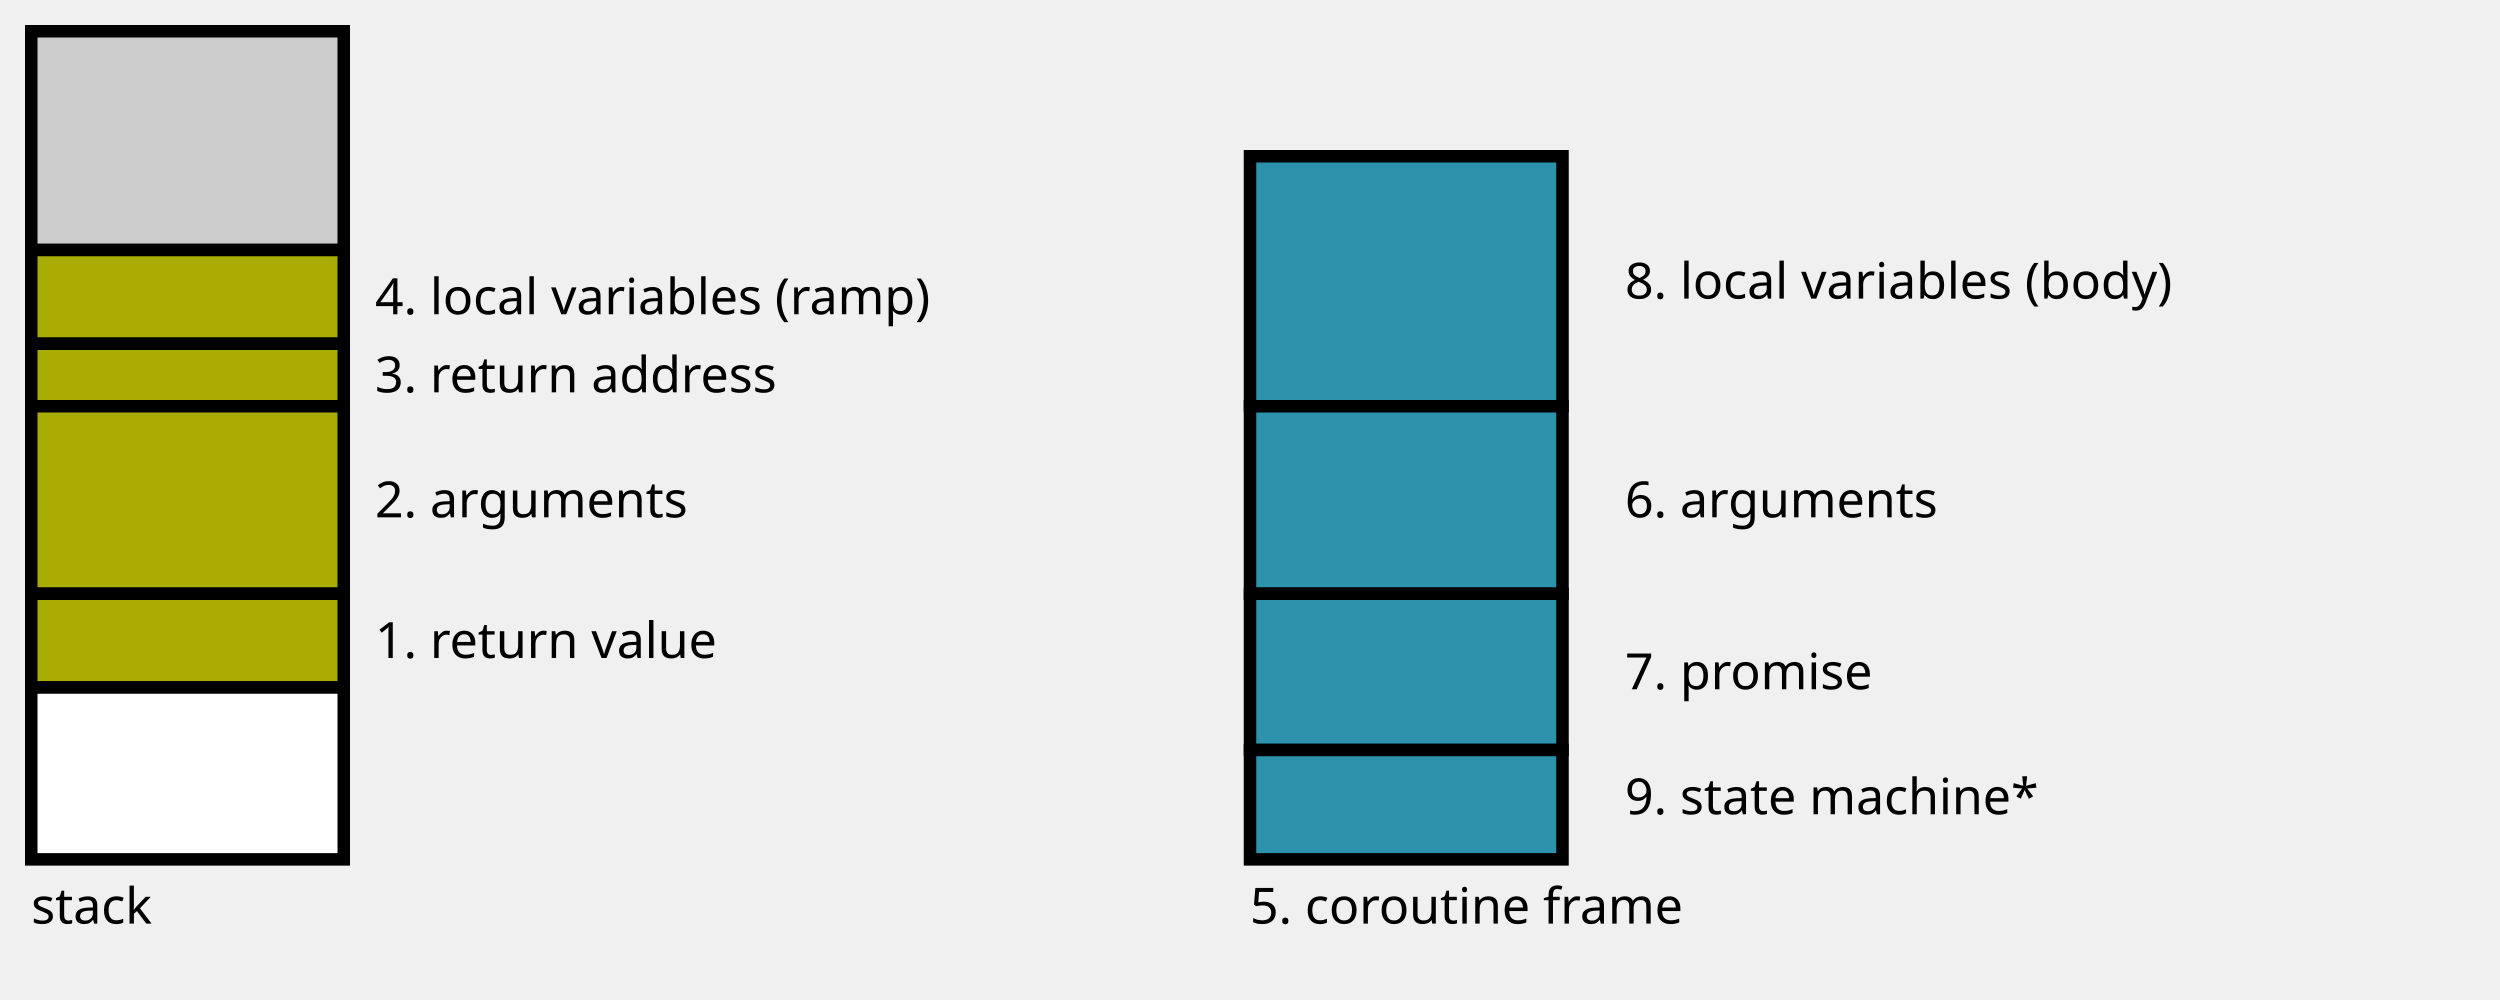
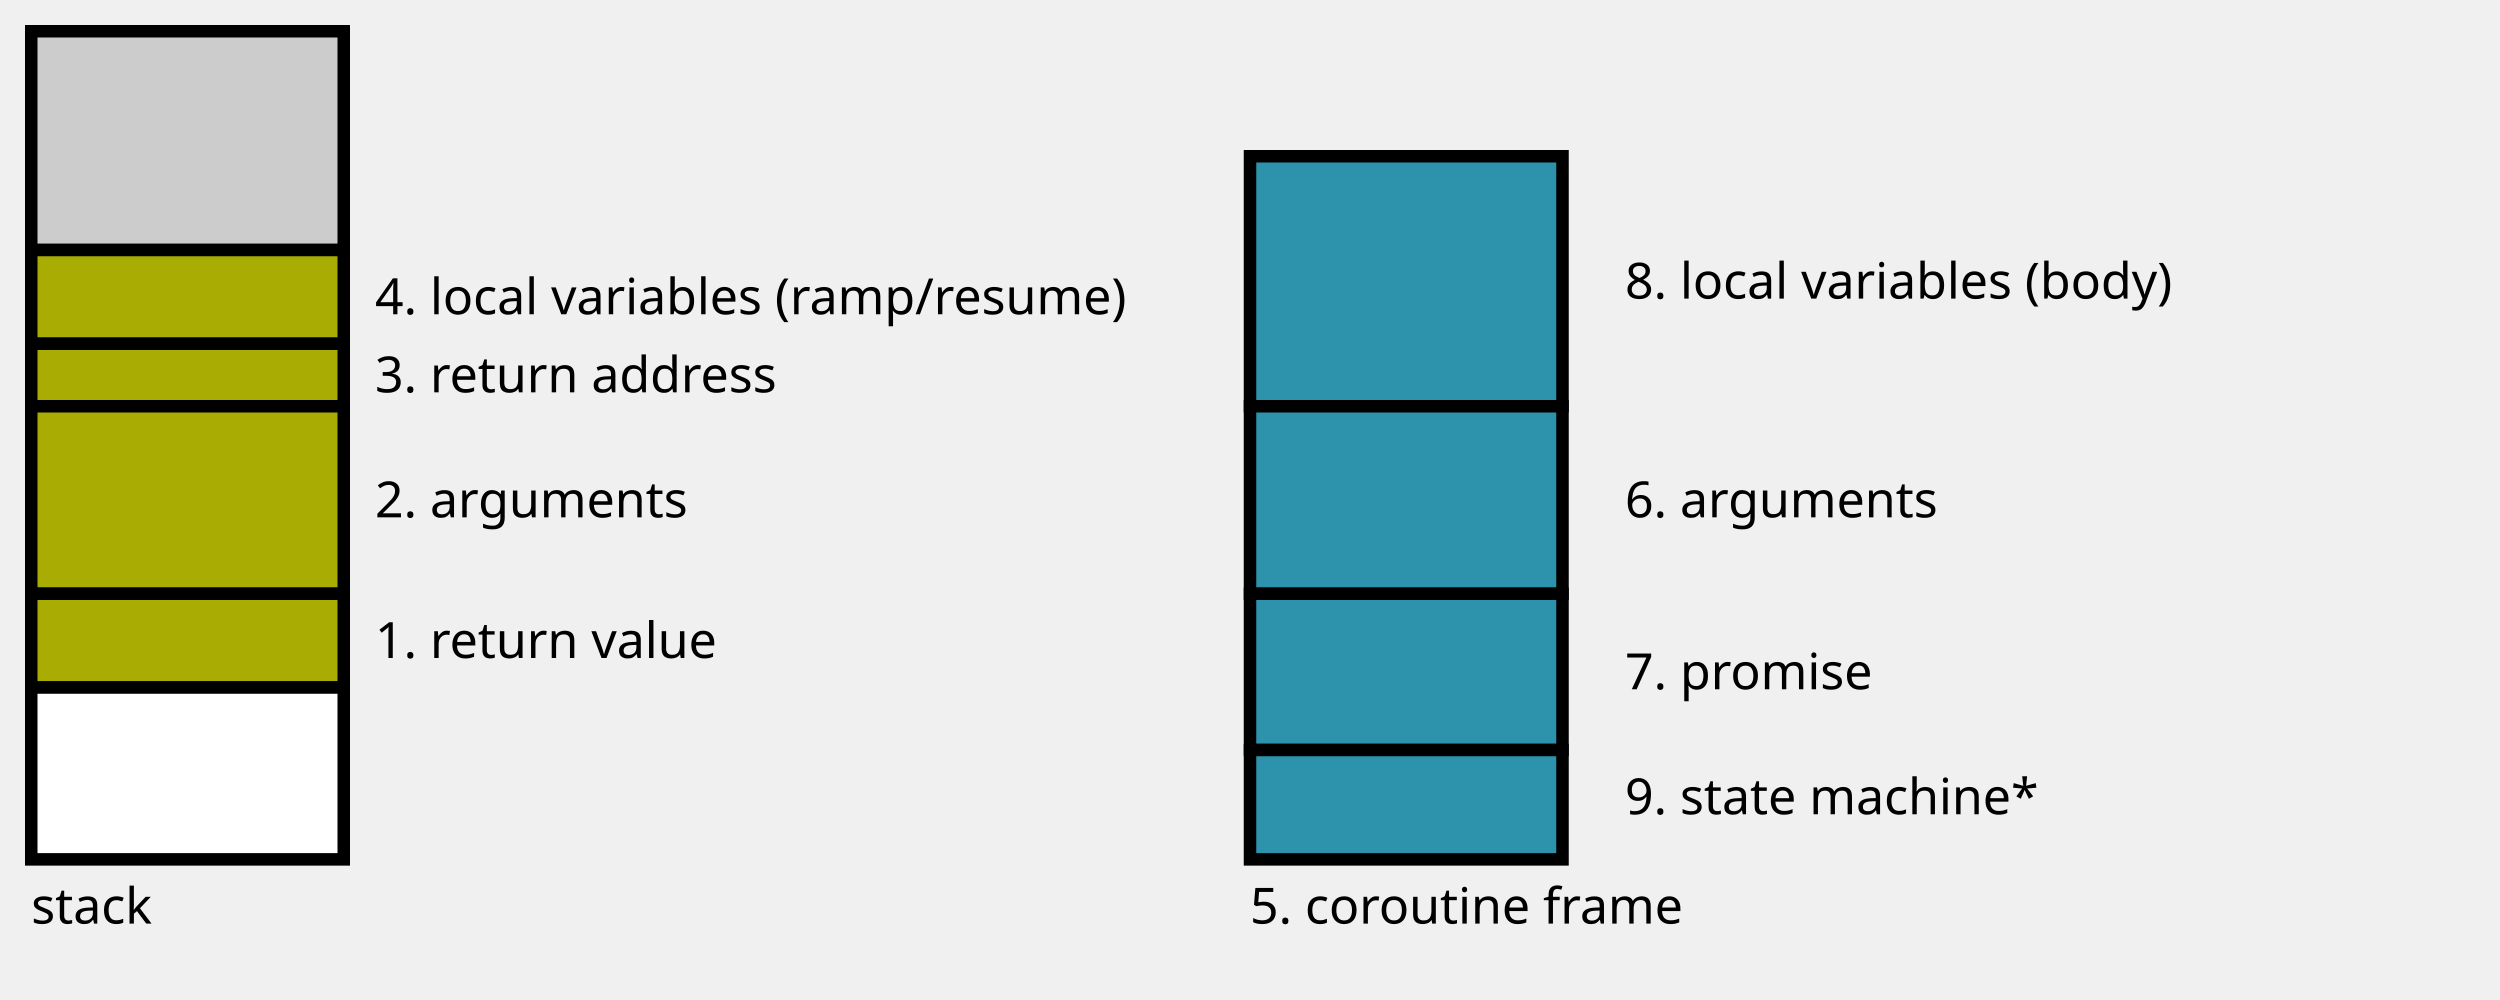
<svg xmlns="http://www.w3.org/2000/svg" id="svg20250511-0-box" width="100%" viewBox="0 0 800 320">
  <style>
    #svg20250511-0-box {
      border: 1px solid #e8e8e8;
      background-color: #f5f5f5;
    }
    .svg20250511-0-l1 {
      stroke: #000000;
      stroke-width: 2;
      fill: none;
    }
    .svg20250511-0-l2 {
      stroke: #000000;
      stroke-width: 2;
      fill: none;
      stroke-dasharray: 5;
    }
    .svg20250511-0-task_white {
      stroke: #000000;
      stroke-width: 4;
      fill: #ffffff;
    }
    .svg20250511-0-task_grey {
      stroke: #000000;
      stroke-width: 4;
      fill: #cccccc;
    }
    .svg20250511-0-task_green {
      stroke: #000000;
      stroke-width: 4;
      fill: #a8ac03;
    }
    .svg20250511-0-task_neutral {
      stroke: #000000;
      stroke-width: 4;
      fill: #2d93ad;
    }
    .svg20250511-0-t1 {
      font-family: sans-serif;
      font-size: 16px;
      dominant-baseline: middle;
    }
  </style>
  <rect x="10" y="10" width="100" height="70" class="svg20250511-0-task_grey" />
  <rect x="10" y="80" width="100" height="30" class="svg20250511-0-task_green" />
  <rect x="10" y="110" width="100" height="20" class="svg20250511-0-task_green" />
  <rect x="10" y="130" width="100" height="60" class="svg20250511-0-task_green" />
  <rect x="10" y="190" width="100" height="30" class="svg20250511-0-task_green" />
  <rect x="10" y="220" width="100" height="55" class="svg20250511-0-task_white" />
  <rect x="400" y="50" width="100" height="80" class="svg20250511-0-task_neutral" />
  <rect x="400" y="130" width="100" height="60" class="svg20250511-0-task_neutral" />
  <rect x="400" y="190" width="100" height="50" class="svg20250511-0-task_neutral" />
  <rect x="400" y="240" width="100" height="35" class="svg20250511-0-task_neutral" />
  <text class="svg20250511-0-t1" x="10" y="290">stack</text>
  <text class="svg20250511-0-t1" x="120" y="205">1. return value</text>
  <text class="svg20250511-0-t1" x="120" y="160">2. arguments</text>
  <text class="svg20250511-0-t1" x="120" y="120">3. return address</text>
-   <text class="svg20250511-0-t1" x="120" y="95">4. local variables (ramp)</text>
+   <text class="svg20250511-0-t1" x="120" y="95">4. local variables (ramp/resume)</text>
  <text class="svg20250511-0-t1" x="520" y="90">8. local variables (body)</text>
  <text class="svg20250511-0-t1" x="520" y="160">6. arguments</text>
  <text class="svg20250511-0-t1" x="520" y="215">7. promise</text>
  <text class="svg20250511-0-t1" x="520" y="255">9. state machine*</text>
  <text class="svg20250511-0-t1" x="400" y="290">5. coroutine frame</text>
</svg>
